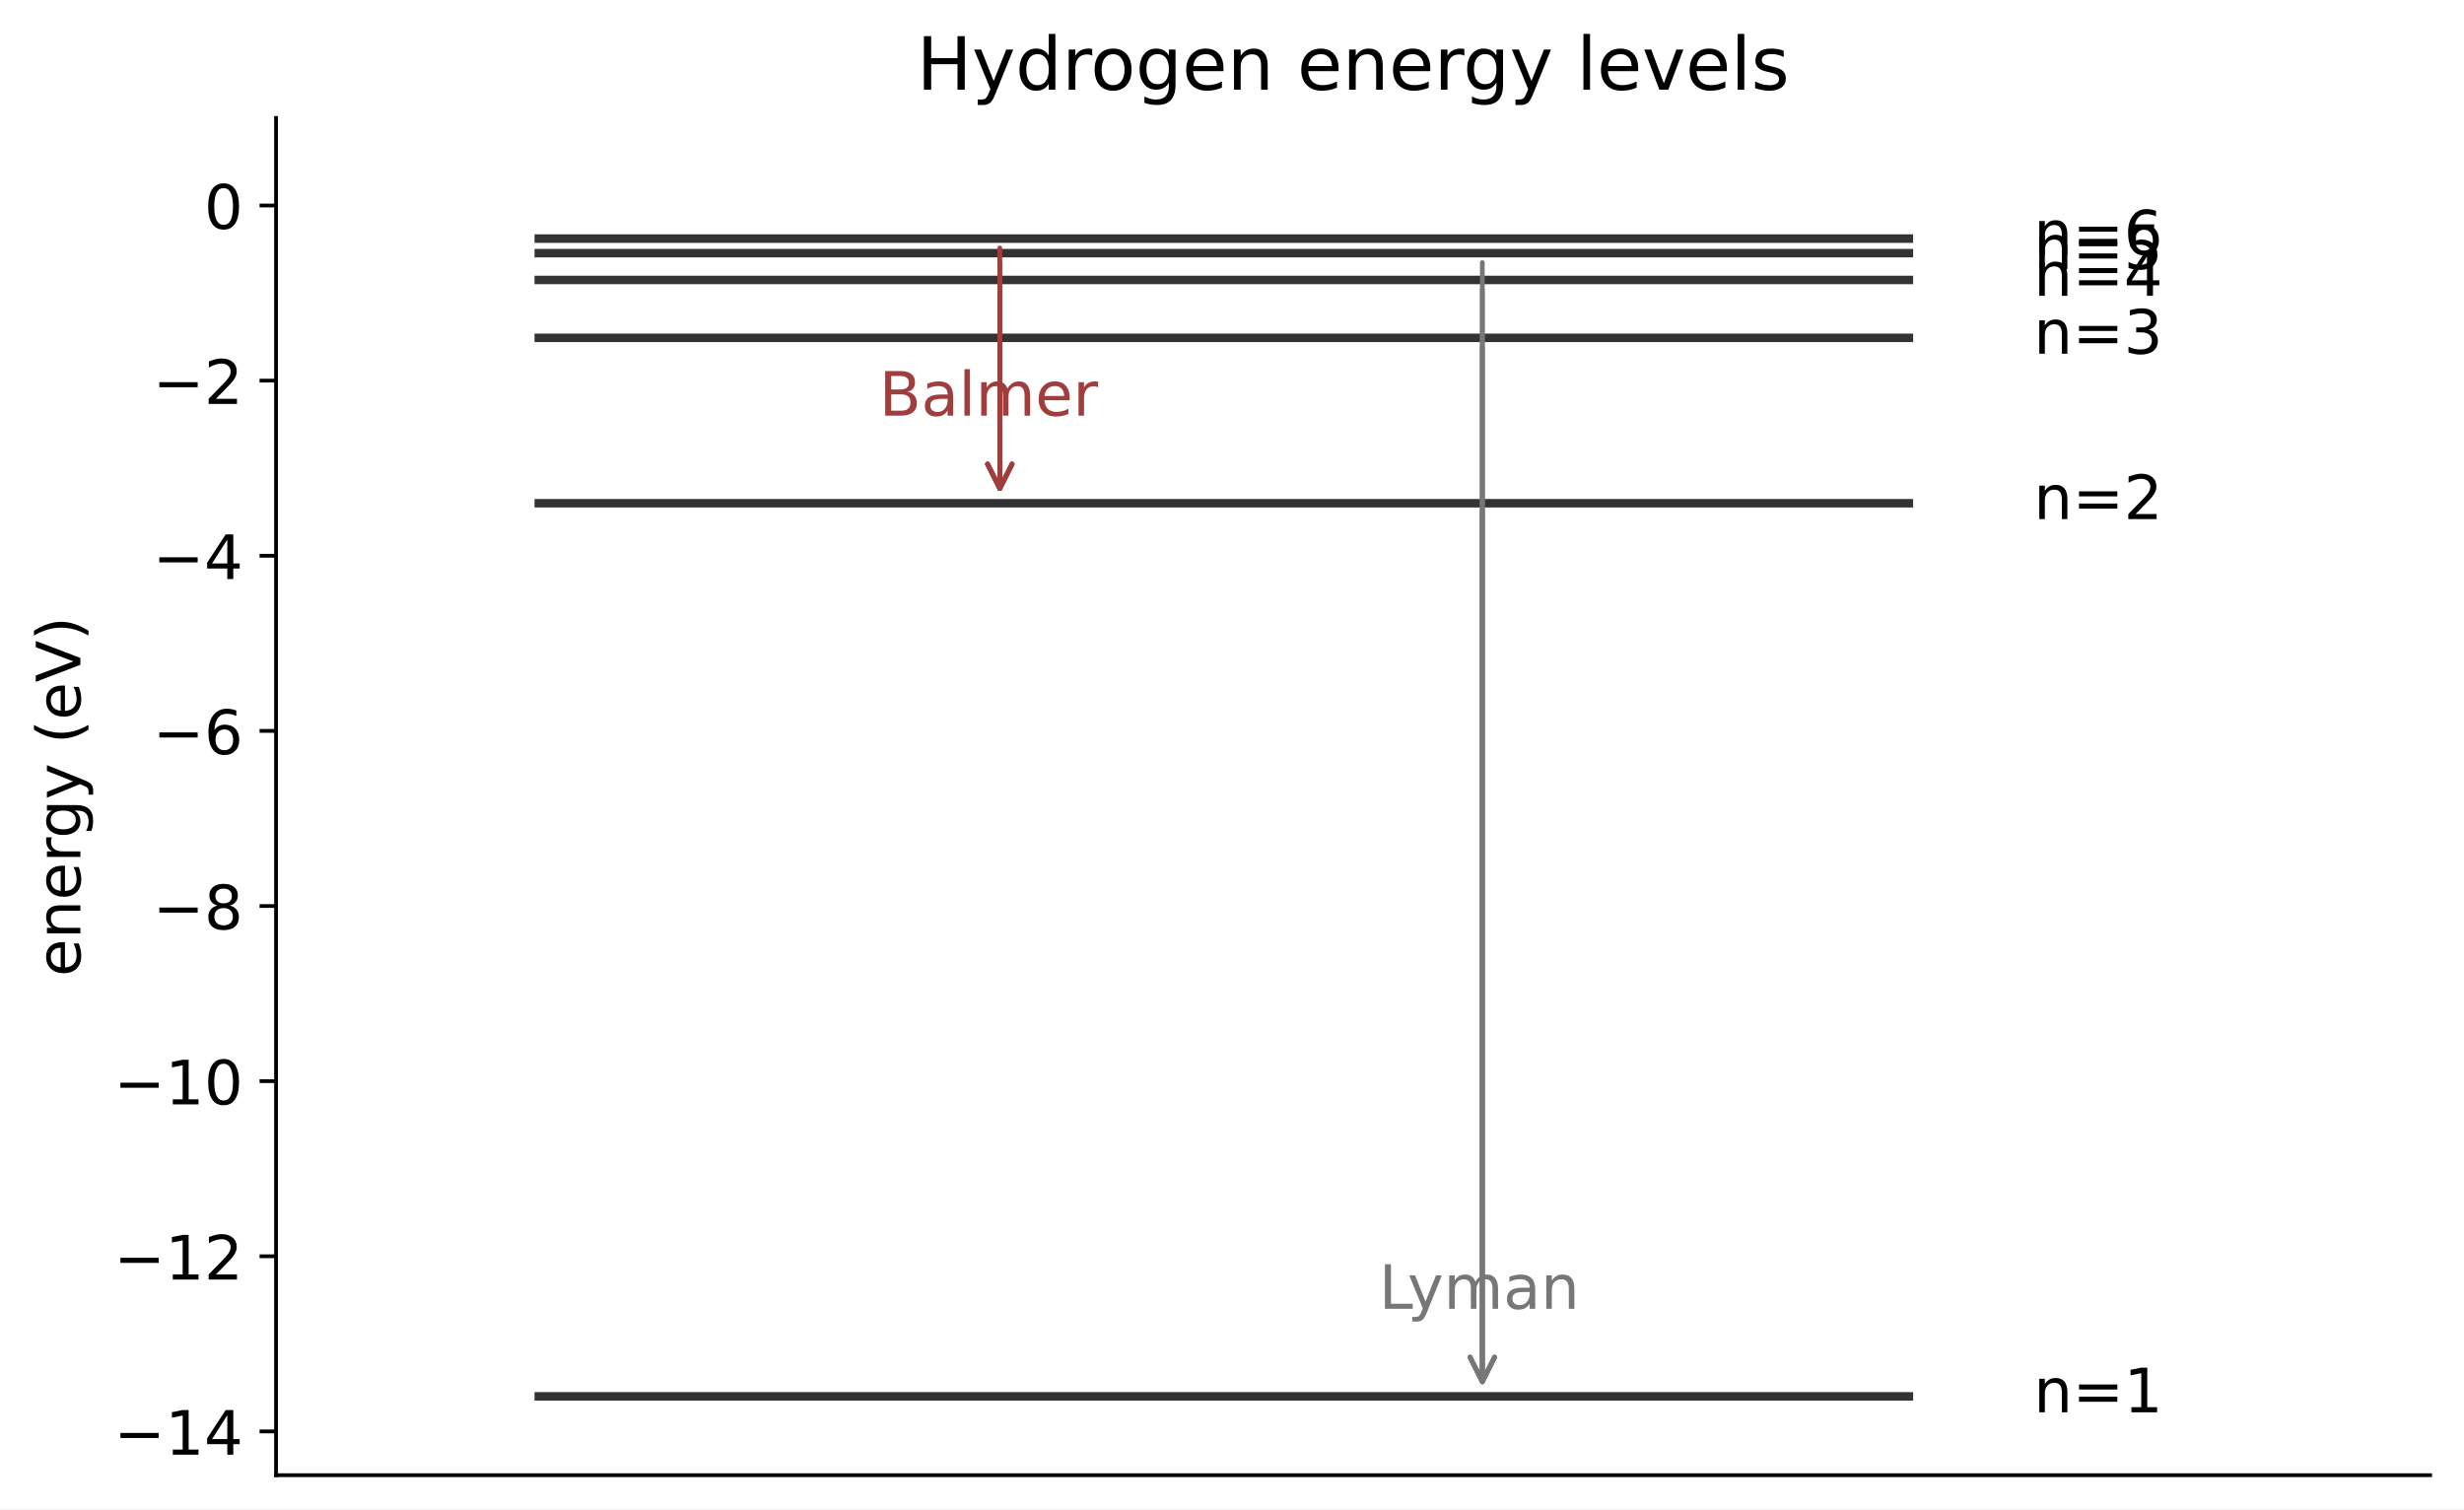
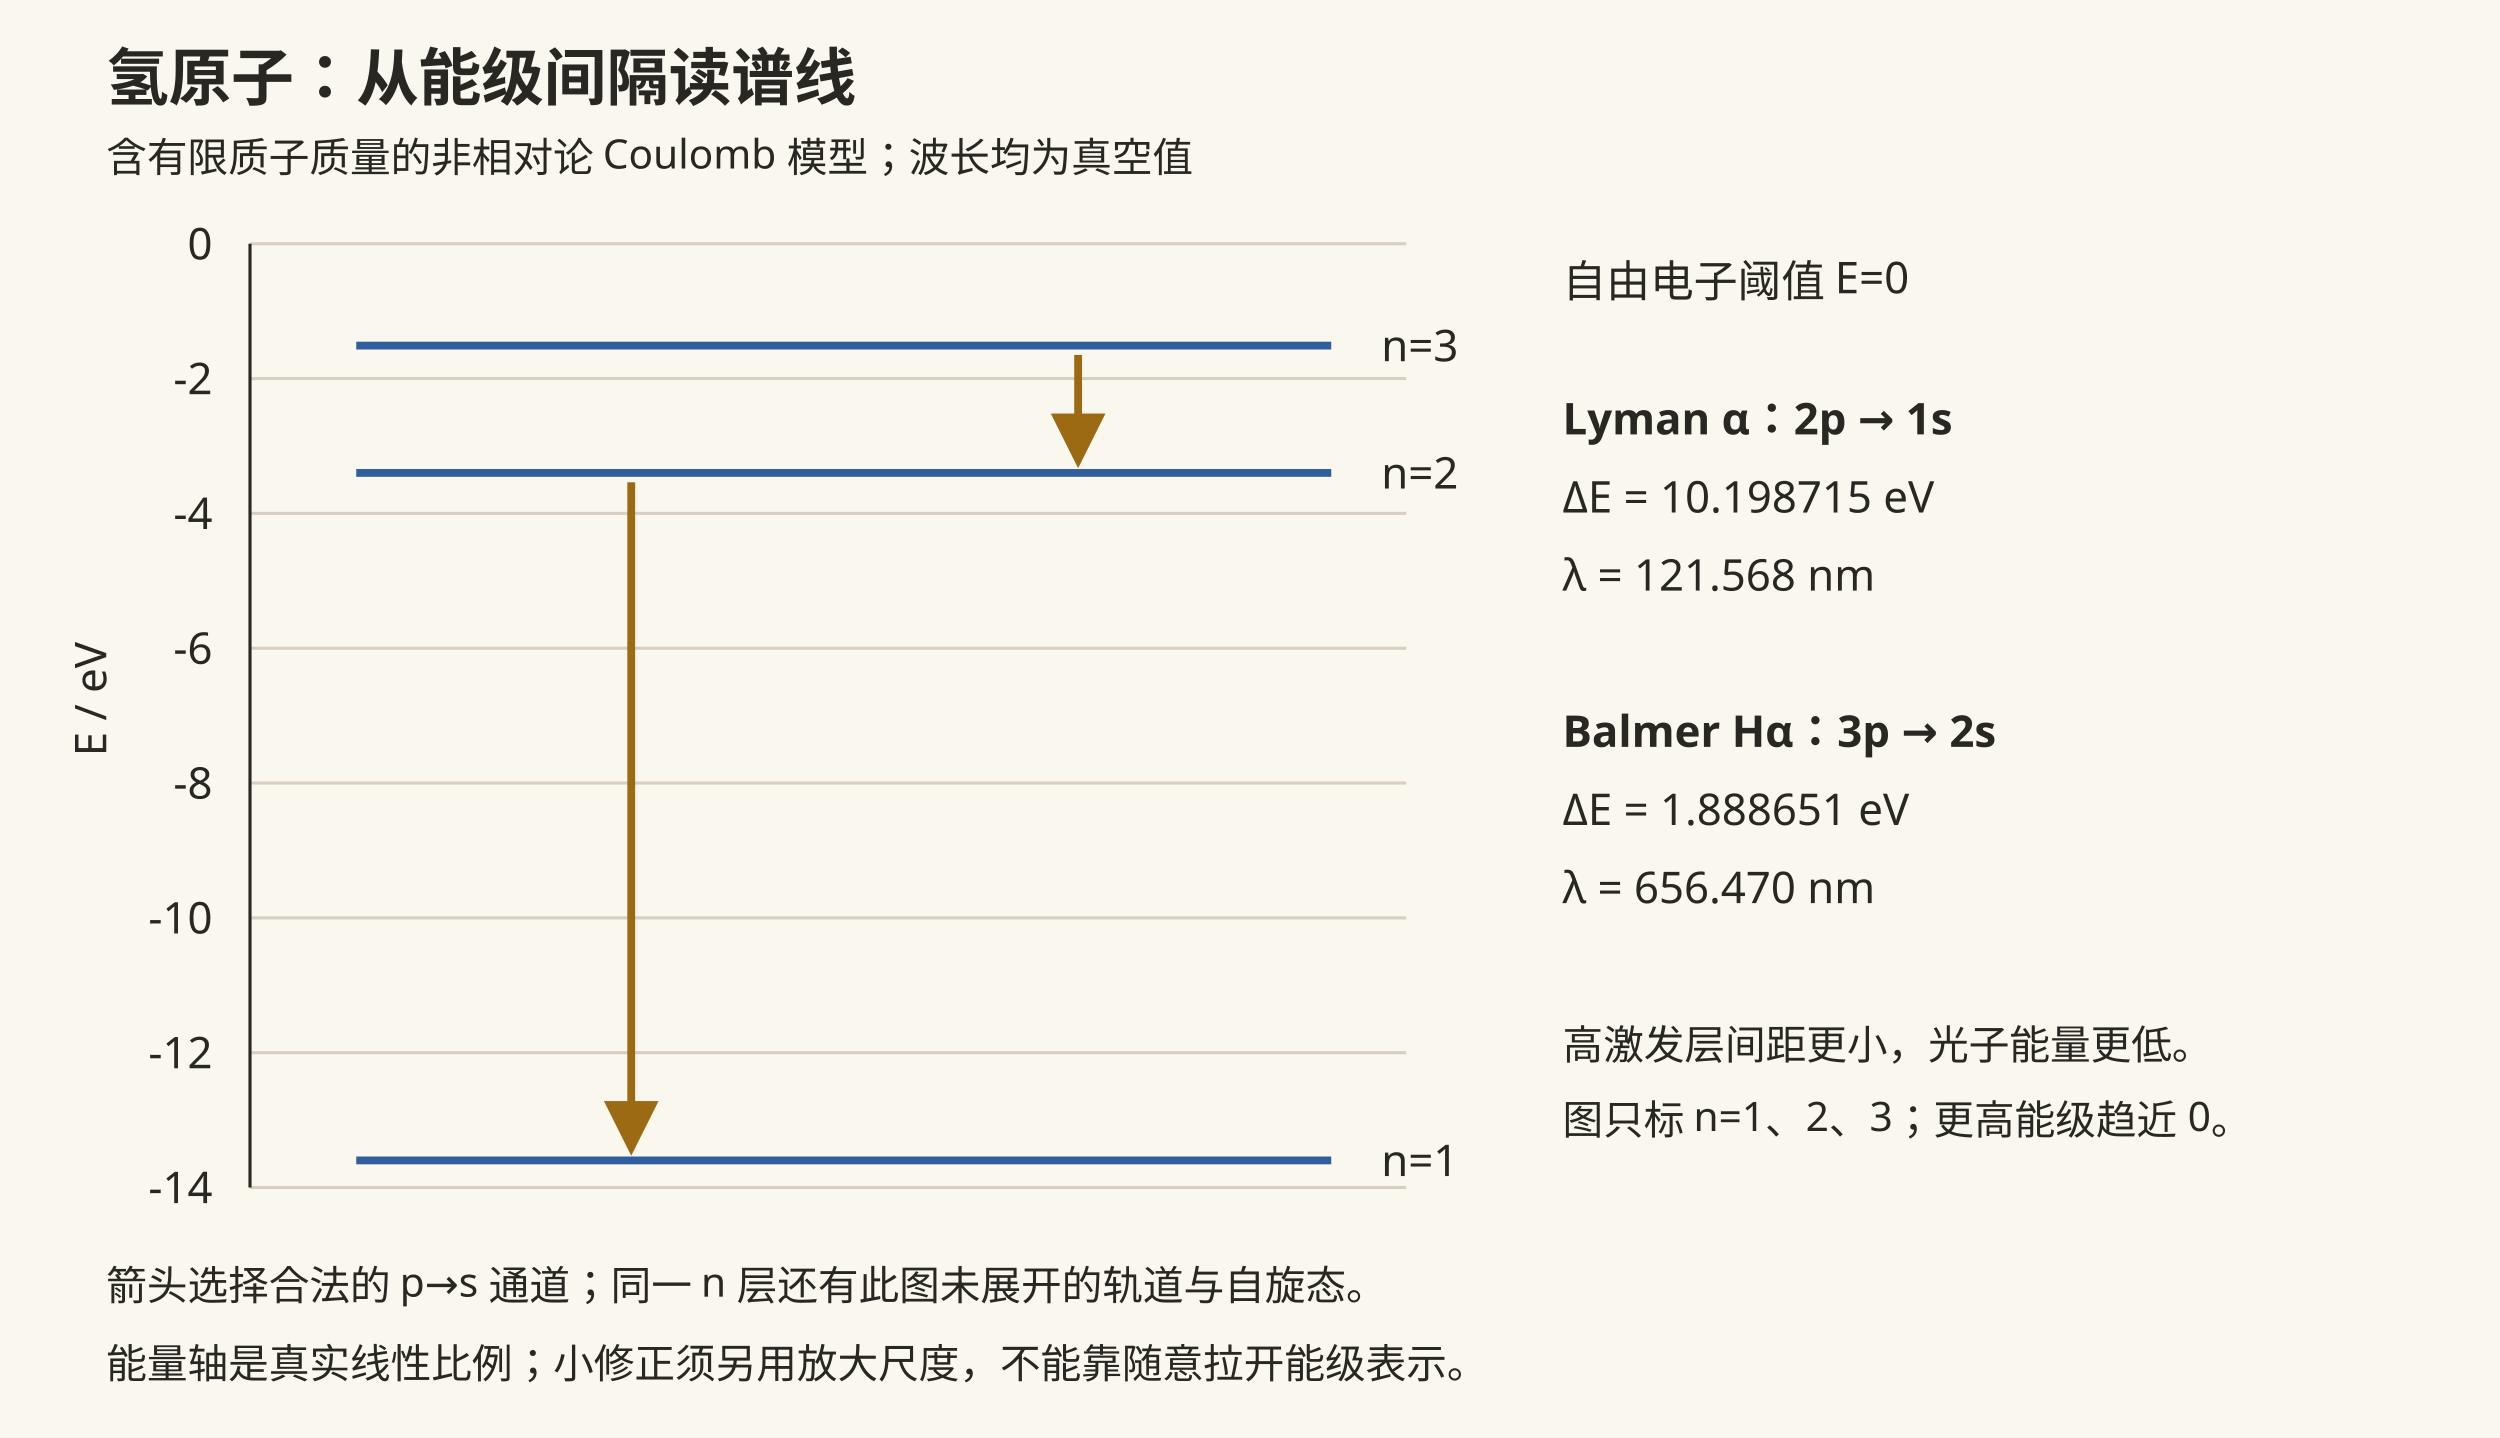
- <svg xmlns="http://www.w3.org/2000/svg" xmlns:xlink="http://www.w3.org/1999/xlink" width="523.396pt" height="320.542pt" viewBox="0 0 523.396 320.542" version="1.1">
+ <svg xmlns="http://www.w3.org/2000/svg" viewBox="0 0 800 460" role="img" aria-labelledby="title desc">
+   <style>text{font-family:system-ui,sans-serif;fill:#292722;font-size:14px} .small{font-size:13px}.level{stroke:#315f9d;stroke-width:2.5}.grid{stroke:#d7d0c2;stroke-width:1}</style>
+   <rect width="800" height="460" fill="#faf7ef" />
  <defs>
-     <style type="text/css">*{stroke-linejoin: round; stroke-linecap: butt}</style>
+     <marker id="arrow" markerWidth="7" markerHeight="7" refX="6" refY="3.5" orient="auto">
+       <path d="M0 0L7 3.5L0 7Z" fill="#9b6a12" />
+     </marker>
  </defs>
-   <g id="figure_1">
-     <g id="patch_1">
-       <path d="M 0 320.542  L 523.396 320.542  L 523.396 0  L 0 0  z " style="fill: #ffffff" />
-     </g>
-     <g id="axes_1">
-       <g id="patch_2">
-         <path d="M 58.636 313.342  L 516.196 313.342  L 516.196 25.054  L 58.636 25.054  z " style="fill: #ffffff" />
-       </g>
-       <g id="matplotlib.axis_1" />
-       <g id="matplotlib.axis_2">
-         <g id="ytick_1">
-           <g id="line2d_1">
-             <defs>
-               <path id="mdab387578e" d="M 0 0  L -3.5 0  " style="stroke: #000000; stroke-width: 0.8" />
-             </defs>
-             <g>
-               <use xlink:href="#mdab387578e" x="58.636" y="304.042" style="stroke: #000000; stroke-width: 0.8" />
-             </g>
-           </g>
-           <g id="text_1">
-             <g transform="translate(24.2 308.9804) scale(0.13 -0.13)">
-               <defs>
-                 <path id="DejaVuSans-c9c" d="M 678 2272  L 4684 2272  L 4684 1741  L 678 1741  L 678 2272  z " transform="scale(0.015625)" />
-                 <path id="DejaVuSans-14" d="M 794 531  L 1825 531  L 1825 4091  L 703 3866  L 703 4441  L 1819 4666  L 2450 4666  L 2450 531  L 3481 531  L 3481 0  L 794 0  L 794 531  z " transform="scale(0.015625)" />
-                 <path id="DejaVuSans-17" d="M 2419 4116  L 825 1625  L 2419 1625  L 2419 4116  z M 2253 4666  L 3047 4666  L 3047 1625  L 3713 1625  L 3713 1100  L 3047 1100  L 3047 0  L 2419 0  L 2419 1100  L 313 1100  L 313 1709  L 2253 4666  z " transform="scale(0.015625)" />
-               </defs>
-               <use xlink:href="#DejaVuSans-c9c" />
-               <use xlink:href="#DejaVuSans-14" transform="translate(83.79688 0)" />
-               <use xlink:href="#DejaVuSans-17" transform="translate(147.4219 0)" />
-             </g>
-           </g>
-         </g>
-         <g id="ytick_2">
-           <g id="line2d_2">
-             <g>
-               <use xlink:href="#mdab387578e" x="58.636" y="266.843" style="stroke: #000000; stroke-width: 0.8" />
-             </g>
-           </g>
-           <g id="text_2">
-             <g transform="translate(24.2 271.782) scale(0.13 -0.13)">
-               <defs>
-                 <path id="DejaVuSans-15" d="M 1228 531  L 3431 531  L 3431 0  L 469 0  L 469 531  Q 828 903 1448 1529  Q 2069 2156 2228 2338  Q 2531 2678 2651 2914  Q 2772 3150 2772 3378  Q 2772 3750 2511 3984  Q 2250 4219 1831 4219  Q 1534 4219 1204 4116  Q 875 4013 500 3803  L 500 4441  Q 881 4594 1212 4672  Q 1544 4750 1819 4750  Q 2544 4750 2975 4387  Q 3406 4025 3406 3419  Q 3406 3131 3298 2873  Q 3191 2616 2906 2266  Q 2828 2175 2409 1742  Q 1991 1309 1228 531  z " transform="scale(0.015625)" />
-               </defs>
-               <use xlink:href="#DejaVuSans-c9c" />
-               <use xlink:href="#DejaVuSans-14" transform="translate(83.79688 0)" />
-               <use xlink:href="#DejaVuSans-15" transform="translate(147.4219 0)" />
-             </g>
-           </g>
-         </g>
-         <g id="ytick_3">
-           <g id="line2d_3">
-             <g>
-               <use xlink:href="#mdab387578e" x="58.636" y="229.645" style="stroke: #000000; stroke-width: 0.8" />
-             </g>
-           </g>
-           <g id="text_3">
-             <g transform="translate(24.2 234.5835) scale(0.13 -0.13)">
-               <defs>
-                 <path id="DejaVuSans-13" d="M 2034 4250  Q 1547 4250 1301 3770  Q 1056 3291 1056 2328  Q 1056 1369 1301 889  Q 1547 409 2034 409  Q 2525 409 2770 889  Q 3016 1369 3016 2328  Q 3016 3291 2770 3770  Q 2525 4250 2034 4250  z M 2034 4750  Q 2819 4750 3233 4129  Q 3647 3509 3647 2328  Q 3647 1150 3233 529  Q 2819 -91 2034 -91  Q 1250 -91 836 529  Q 422 1150 422 2328  Q 422 3509 836 4129  Q 1250 4750 2034 4750  z " transform="scale(0.015625)" />
-               </defs>
-               <use xlink:href="#DejaVuSans-c9c" />
-               <use xlink:href="#DejaVuSans-14" transform="translate(83.79688 0)" />
-               <use xlink:href="#DejaVuSans-13" transform="translate(147.4219 0)" />
-             </g>
-           </g>
-         </g>
-         <g id="ytick_4">
-           <g id="line2d_4">
-             <g>
-               <use xlink:href="#mdab387578e" x="58.636" y="192.447" style="stroke: #000000; stroke-width: 0.8" />
-             </g>
-           </g>
-           <g id="text_4">
-             <g transform="translate(32.47125 197.3851) scale(0.13 -0.13)">
-               <defs>
-                 <path id="DejaVuSans-1b" d="M 2034 2216  Q 1584 2216 1326 1975  Q 1069 1734 1069 1313  Q 1069 891 1326 650  Q 1584 409 2034 409  Q 2484 409 2743 651  Q 3003 894 3003 1313  Q 3003 1734 2745 1975  Q 2488 2216 2034 2216  z M 1403 2484  Q 997 2584 770 2862  Q 544 3141 544 3541  Q 544 4100 942 4425  Q 1341 4750 2034 4750  Q 2731 4750 3128 4425  Q 3525 4100 3525 3541  Q 3525 3141 3298 2862  Q 3072 2584 2669 2484  Q 3125 2378 3379 2068  Q 3634 1759 3634 1313  Q 3634 634 3220 271  Q 2806 -91 2034 -91  Q 1263 -91 848 271  Q 434 634 434 1313  Q 434 1759 690 2068  Q 947 2378 1403 2484  z M 1172 3481  Q 1172 3119 1398 2916  Q 1625 2713 2034 2713  Q 2441 2713 2670 2916  Q 2900 3119 2900 3481  Q 2900 3844 2670 4047  Q 2441 4250 2034 4250  Q 1625 4250 1398 4047  Q 1172 3844 1172 3481  z " transform="scale(0.015625)" />
-               </defs>
-               <use xlink:href="#DejaVuSans-c9c" />
-               <use xlink:href="#DejaVuSans-1b" transform="translate(83.79688 0)" />
-             </g>
-           </g>
-         </g>
-         <g id="ytick_5">
-           <g id="line2d_5">
-             <g>
-               <use xlink:href="#mdab387578e" x="58.636" y="155.248" style="stroke: #000000; stroke-width: 0.8" />
-             </g>
-           </g>
-           <g id="text_5">
-             <g transform="translate(32.47125 160.1866) scale(0.13 -0.13)">
-               <defs>
-                 <path id="DejaVuSans-19" d="M 2113 2584  Q 1688 2584 1439 2293  Q 1191 2003 1191 1497  Q 1191 994 1439 701  Q 1688 409 2113 409  Q 2538 409 2786 701  Q 3034 994 3034 1497  Q 3034 2003 2786 2293  Q 2538 2584 2113 2584  z M 3366 4563  L 3366 3988  Q 3128 4100 2886 4159  Q 2644 4219 2406 4219  Q 1781 4219 1451 3797  Q 1122 3375 1075 2522  Q 1259 2794 1537 2939  Q 1816 3084 2150 3084  Q 2853 3084 3261 2657  Q 3669 2231 3669 1497  Q 3669 778 3244 343  Q 2819 -91 2113 -91  Q 1303 -91 875 529  Q 447 1150 447 2328  Q 447 3434 972 4092  Q 1497 4750 2381 4750  Q 2619 4750 2861 4703  Q 3103 4656 3366 4563  z " transform="scale(0.015625)" />
-               </defs>
-               <use xlink:href="#DejaVuSans-c9c" />
-               <use xlink:href="#DejaVuSans-19" transform="translate(83.79688 0)" />
-             </g>
-           </g>
-         </g>
-         <g id="ytick_6">
-           <g id="line2d_6">
-             <g>
-               <use xlink:href="#mdab387578e" x="58.636" y="118.05" style="stroke: #000000; stroke-width: 0.8" />
-             </g>
-           </g>
-           <g id="text_6">
-             <g transform="translate(32.47125 122.9882) scale(0.13 -0.13)">
-               <use xlink:href="#DejaVuSans-c9c" />
-               <use xlink:href="#DejaVuSans-17" transform="translate(83.79688 0)" />
-             </g>
-           </g>
-         </g>
-         <g id="ytick_7">
-           <g id="line2d_7">
-             <g>
-               <use xlink:href="#mdab387578e" x="58.636" y="80.851" style="stroke: #000000; stroke-width: 0.8" />
-             </g>
-           </g>
-           <g id="text_7">
-             <g transform="translate(32.47125 85.78972) scale(0.13 -0.13)">
-               <use xlink:href="#DejaVuSans-c9c" />
-               <use xlink:href="#DejaVuSans-15" transform="translate(83.79688 0)" />
-             </g>
-           </g>
-         </g>
-         <g id="ytick_8">
-           <g id="line2d_8">
-             <g>
-               <use xlink:href="#mdab387578e" x="58.636" y="43.653" style="stroke: #000000; stroke-width: 0.8" />
-             </g>
-           </g>
-           <g id="text_8">
-             <g transform="translate(43.36484 48.59126) scale(0.13 -0.13)">
-               <use xlink:href="#DejaVuSans-13" />
-             </g>
-           </g>
-         </g>
-         <g id="text_9">
-           <g transform="translate(17.07695 207.4318) rotate(-90) scale(0.13 -0.13)">
-             <defs>
-               <path id="DejaVuSans-48" d="M 3597 1894  L 3597 1613  L 953 1613  Q 991 1019 1311 708  Q 1631 397 2203 397  Q 2534 397 2845 478  Q 3156 559 3463 722  L 3463 178  Q 3153 47 2828 -22  Q 2503 -91 2169 -91  Q 1331 -91 842 396  Q 353 884 353 1716  Q 353 2575 817 3079  Q 1281 3584 2069 3584  Q 2775 3584 3186 3129  Q 3597 2675 3597 1894  z M 3022 2063  Q 3016 2534 2758 2815  Q 2500 3097 2075 3097  Q 1594 3097 1305 2825  Q 1016 2553 972 2059  L 3022 2063  z " transform="scale(0.015625)" />
-               <path id="DejaVuSans-51" d="M 3513 2113  L 3513 0  L 2938 0  L 2938 2094  Q 2938 2591 2744 2837  Q 2550 3084 2163 3084  Q 1697 3084 1428 2787  Q 1159 2491 1159 1978  L 1159 0  L 581 0  L 581 3500  L 1159 3500  L 1159 2956  Q 1366 3272 1645 3428  Q 1925 3584 2291 3584  Q 2894 3584 3203 3211  Q 3513 2838 3513 2113  z " transform="scale(0.015625)" />
-               <path id="DejaVuSans-55" d="M 2631 2963  Q 2534 3019 2420 3045  Q 2306 3072 2169 3072  Q 1681 3072 1420 2755  Q 1159 2438 1159 1844  L 1159 0  L 581 0  L 581 3500  L 1159 3500  L 1159 2956  Q 1341 3275 1631 3429  Q 1922 3584 2338 3584  Q 2397 3584 2469 3576  Q 2541 3569 2628 3553  L 2631 2963  z " transform="scale(0.015625)" />
-               <path id="DejaVuSans-4a" d="M 2906 1791  Q 2906 2416 2648 2759  Q 2391 3103 1925 3103  Q 1463 3103 1205 2759  Q 947 2416 947 1791  Q 947 1169 1205 825  Q 1463 481 1925 481  Q 2391 481 2648 825  Q 2906 1169 2906 1791  z M 3481 434  Q 3481 -459 3084 -895  Q 2688 -1331 1869 -1331  Q 1566 -1331 1297 -1286  Q 1028 -1241 775 -1147  L 775 -588  Q 1028 -725 1275 -790  Q 1522 -856 1778 -856  Q 2344 -856 2625 -561  Q 2906 -266 2906 331  L 2906 616  Q 2728 306 2450 153  Q 2172 0 1784 0  Q 1141 0 747 490  Q 353 981 353 1791  Q 353 2603 747 3093  Q 1141 3584 1784 3584  Q 2172 3584 2450 3431  Q 2728 3278 2906 2969  L 2906 3500  L 3481 3500  L 3481 434  z " transform="scale(0.015625)" />
-               <path id="DejaVuSans-5c" d="M 2059 -325  Q 1816 -950 1584 -1140  Q 1353 -1331 966 -1331  L 506 -1331  L 506 -850  L 844 -850  Q 1081 -850 1212 -737  Q 1344 -625 1503 -206  L 1606 56  L 191 3500  L 800 3500  L 1894 763  L 2988 3500  L 3597 3500  L 2059 -325  z " transform="scale(0.015625)" />
-               <path id="DejaVuSans-3" transform="scale(0.015625)" />
-               <path id="DejaVuSans-b" d="M 1984 4856  Q 1566 4138 1362 3434  Q 1159 2731 1159 2009  Q 1159 1288 1364 580  Q 1569 -128 1984 -844  L 1484 -844  Q 1016 -109 783 600  Q 550 1309 550 2009  Q 550 2706 781 3412  Q 1013 4119 1484 4856  L 1984 4856  z " transform="scale(0.015625)" />
-               <path id="DejaVuSans-39" d="M 1831 0  L 50 4666  L 709 4666  L 2188 738  L 3669 4666  L 4325 4666  L 2547 0  L 1831 0  z " transform="scale(0.015625)" />
-               <path id="DejaVuSans-c" d="M 513 4856  L 1013 4856  Q 1481 4119 1714 3412  Q 1947 2706 1947 2009  Q 1947 1309 1714 600  Q 1481 -109 1013 -844  L 513 -844  Q 928 -128 1133 580  Q 1338 1288 1338 2009  Q 1338 2731 1133 3434  Q 928 4138 513 4856  z " transform="scale(0.015625)" />
-             </defs>
-             <use xlink:href="#DejaVuSans-48" />
-             <use xlink:href="#DejaVuSans-51" transform="translate(61.53125 0)" />
-             <use xlink:href="#DejaVuSans-48" transform="translate(124.9062 0)" />
-             <use xlink:href="#DejaVuSans-55" transform="translate(186.4375 0)" />
-             <use xlink:href="#DejaVuSans-4a" transform="translate(225.7969 0)" />
-             <use xlink:href="#DejaVuSans-5c" transform="translate(289.2812 0)" />
-             <use xlink:href="#DejaVuSans-3" transform="translate(348.4688 0)" />
-             <use xlink:href="#DejaVuSans-b" transform="translate(380.25 0)" />
-             <use xlink:href="#DejaVuSans-48" transform="translate(419.2656 0)" />
-             <use xlink:href="#DejaVuSans-39" transform="translate(480.7969 0)" />
-             <use xlink:href="#DejaVuSans-c" transform="translate(549.2031 0)" />
-           </g>
-         </g>
-       </g>
-       <g id="LineCollection_1">
-         <path d="M 113.543 296.602  L 406.382 296.602  " clip-path="url(#p71e3e46033)" style="fill: none; stroke: #333333; stroke-width: 1.8" />
-       </g>
-       <g id="LineCollection_2">
-         <path d="M 113.543 106.89  L 406.382 106.89  " clip-path="url(#p71e3e46033)" style="fill: none; stroke: #333333; stroke-width: 1.8" />
-       </g>
-       <g id="LineCollection_3">
-         <path d="M 113.543 71.758  L 406.382 71.758  " clip-path="url(#p71e3e46033)" style="fill: none; stroke: #333333; stroke-width: 1.8" />
-       </g>
-       <g id="LineCollection_4">
-         <path d="M 113.543 59.462  L 406.382 59.462  " clip-path="url(#p71e3e46033)" style="fill: none; stroke: #333333; stroke-width: 1.8" />
-       </g>
-       <g id="LineCollection_5">
-         <path d="M 113.543 53.771  L 406.382 53.771  " clip-path="url(#p71e3e46033)" style="fill: none; stroke: #333333; stroke-width: 1.8" />
-       </g>
-       <g id="LineCollection_6">
-         <path d="M 113.543 50.679  L 406.382 50.679  " clip-path="url(#p71e3e46033)" style="fill: none; stroke: #333333; stroke-width: 1.8" />
-       </g>
-       <g id="patch_3">
-         <path d="M 58.636 313.342  L 58.636 25.054  " style="fill: none; stroke: #000000; stroke-width: 0.8; stroke-linejoin: miter; stroke-linecap: square" />
-       </g>
-       <g id="patch_4">
-         <path d="M 58.636 313.342  L 516.196 313.342  " style="fill: none; stroke: #000000; stroke-width: 0.8; stroke-linejoin: miter; stroke-linecap: square" />
-       </g>
-       <g id="text_10">
-         <g transform="translate(432.0051 299.9792) scale(0.13 -0.13)">
-           <defs>
-             <path id="DejaVuSans-20" d="M 678 2906  L 4684 2906  L 4684 2381  L 678 2381  L 678 2906  z M 678 1631  L 4684 1631  L 4684 1100  L 678 1100  L 678 1631  z " transform="scale(0.015625)" />
-           </defs>
-           <use xlink:href="#DejaVuSans-51" />
-           <use xlink:href="#DejaVuSans-20" transform="translate(63.375 0)" />
-           <use xlink:href="#DejaVuSans-14" transform="translate(147.1719 0)" />
-         </g>
-       </g>
-       <g id="text_11">
-         <g transform="translate(432.0051 110.2671) scale(0.13 -0.13)">
-           <use xlink:href="#DejaVuSans-51" />
-           <use xlink:href="#DejaVuSans-20" transform="translate(63.375 0)" />
-           <use xlink:href="#DejaVuSans-15" transform="translate(147.1719 0)" />
-         </g>
-       </g>
-       <g id="text_12">
-         <g transform="translate(432.0051 75.13524) scale(0.13 -0.13)">
-           <defs>
-             <path id="DejaVuSans-16" d="M 2597 2516  Q 3050 2419 3304 2112  Q 3559 1806 3559 1356  Q 3559 666 3084 287  Q 2609 -91 1734 -91  Q 1441 -91 1130 -33  Q 819 25 488 141  L 488 750  Q 750 597 1062 519  Q 1375 441 1716 441  Q 2309 441 2620 675  Q 2931 909 2931 1356  Q 2931 1769 2642 2001  Q 2353 2234 1838 2234  L 1294 2234  L 1294 2753  L 1863 2753  Q 2328 2753 2575 2939  Q 2822 3125 2822 3475  Q 2822 3834 2567 4026  Q 2313 4219 1838 4219  Q 1578 4219 1281 4162  Q 984 4106 628 3988  L 628 4550  Q 988 4650 1302 4700  Q 1616 4750 1894 4750  Q 2613 4750 3031 4423  Q 3450 4097 3450 3541  Q 3450 3153 3228 2886  Q 3006 2619 2597 2516  z " transform="scale(0.015625)" />
-           </defs>
-           <use xlink:href="#DejaVuSans-51" />
-           <use xlink:href="#DejaVuSans-20" transform="translate(63.375 0)" />
-           <use xlink:href="#DejaVuSans-16" transform="translate(147.1719 0)" />
-         </g>
-       </g>
-       <g id="text_13">
-         <g transform="translate(432.0051 62.83908) scale(0.13 -0.13)">
-           <use xlink:href="#DejaVuSans-51" />
-           <use xlink:href="#DejaVuSans-20" transform="translate(63.375 0)" />
-           <use xlink:href="#DejaVuSans-17" transform="translate(147.1719 0)" />
-         </g>
-       </g>
-       <g id="text_14">
-         <g transform="translate(432.0051 57.14772) scale(0.13 -0.13)">
-           <defs>
-             <path id="DejaVuSans-18" d="M 691 4666  L 3169 4666  L 3169 4134  L 1269 4134  L 1269 2991  Q 1406 3038 1543 3061  Q 1681 3084 1819 3084  Q 2600 3084 3056 2656  Q 3513 2228 3513 1497  Q 3513 744 3044 326  Q 2575 -91 1722 -91  Q 1428 -91 1123 -41  Q 819 9 494 109  L 494 744  Q 775 591 1075 516  Q 1375 441 1709 441  Q 2250 441 2565 725  Q 2881 1009 2881 1497  Q 2881 1984 2565 2268  Q 2250 2553 1709 2553  Q 1456 2553 1204 2497  Q 953 2441 691 2322  L 691 4666  z " transform="scale(0.015625)" />
-           </defs>
-           <use xlink:href="#DejaVuSans-51" />
-           <use xlink:href="#DejaVuSans-20" transform="translate(63.375 0)" />
-           <use xlink:href="#DejaVuSans-18" transform="translate(147.1719 0)" />
-         </g>
-       </g>
-       <g id="text_15">
-         <g transform="translate(432.0051 54.05612) scale(0.13 -0.13)">
-           <use xlink:href="#DejaVuSans-51" />
-           <use xlink:href="#DejaVuSans-20" transform="translate(63.375 0)" />
-           <use xlink:href="#DejaVuSans-19" transform="translate(147.1719 0)" />
-         </g>
-       </g>
-       <g id="patch_5">
-         <path d="M 212.376 73.761  Q 212.376 89.325 212.376 103.77  " style="fill: none; stroke: #a03d3d; stroke-linecap: round" />
-         <path d="M 214.976 98.57  L 212.376 103.77  L 209.776 98.57  " style="fill: none; stroke: #a03d3d; stroke-linecap: round" />
-       </g>
-       <g id="patch_6">
-         <path d="M 212.376 61.462  Q 212.376 83.177 212.376 103.773  " style="fill: none; stroke: #a03d3d; stroke-linecap: round" />
-         <path d="M 214.976 98.573  L 212.376 103.773  L 209.776 98.573  " style="fill: none; stroke: #a03d3d; stroke-linecap: round" />
-       </g>
-       <g id="patch_7">
-         <path d="M 212.376 55.771  Q 212.376 80.331 212.376 103.772  " style="fill: none; stroke: #a03d3d; stroke-linecap: round" />
-         <path d="M 214.976 98.572  L 212.376 103.772  L 209.776 98.572  " style="fill: none; stroke: #a03d3d; stroke-linecap: round" />
-       </g>
-       <g id="patch_8">
-         <path d="M 212.376 52.679  Q 212.376 78.784 212.376 103.77  " style="fill: none; stroke: #a03d3d; stroke-linecap: round" />
-         <path d="M 214.976 98.57  L 212.376 103.77  L 209.776 98.57  " style="fill: none; stroke: #a03d3d; stroke-linecap: round" />
-       </g>
-       <g id="patch_9">
-         <path d="M 314.87 108.89  Q 314.87 201.745 314.87 293.482  " style="fill: none; stroke: #777777; stroke-linecap: round" />
-         <path d="M 317.47 288.282  L 314.87 293.482  L 312.27 288.282  " style="fill: none; stroke: #777777; stroke-linecap: round" />
-       </g>
-       <g id="patch_10">
-         <path d="M 314.87 73.758  Q 314.87 184.179 314.87 293.481  " style="fill: none; stroke: #777777; stroke-linecap: round" />
-         <path d="M 317.47 288.281  L 314.87 293.481  L 312.27 288.281  " style="fill: none; stroke: #777777; stroke-linecap: round" />
-       </g>
-       <g id="patch_11">
-         <path d="M 314.87 61.463  Q 314.87 178.033 314.87 293.486  " style="fill: none; stroke: #777777; stroke-linecap: round" />
-         <path d="M 317.47 288.286  L 314.87 293.486  L 312.27 288.286  " style="fill: none; stroke: #777777; stroke-linecap: round" />
-       </g>
-       <g id="patch_12">
-         <path d="M 314.87 55.768  Q 314.87 175.184 314.87 293.481  " style="fill: none; stroke: #777777; stroke-linecap: round" />
-         <path d="M 317.47 288.281  L 314.87 293.481  L 312.27 288.281  " style="fill: none; stroke: #777777; stroke-linecap: round" />
-       </g>
-       <g id="text_16">
-         <g style="fill: #a03d3d" transform="translate(186.7529 88.29093) scale(0.13 -0.13)">
-           <defs>
-             <path id="DejaVuSans-25" d="M 1259 2228  L 1259 519  L 2272 519  Q 2781 519 3026 730  Q 3272 941 3272 1375  Q 3272 1813 3026 2020  Q 2781 2228 2272 2228  L 1259 2228  z M 1259 4147  L 1259 2741  L 2194 2741  Q 2656 2741 2882 2914  Q 3109 3088 3109 3444  Q 3109 3797 2882 3972  Q 2656 4147 2194 4147  L 1259 4147  z M 628 4666  L 2241 4666  Q 2963 4666 3353 4366  Q 3744 4066 3744 3513  Q 3744 3084 3544 2831  Q 3344 2578 2956 2516  Q 3422 2416 3680 2098  Q 3938 1781 3938 1306  Q 3938 681 3513 340  Q 3088 0 2303 0  L 628 0  L 628 4666  z " transform="scale(0.015625)" />
-             <path id="DejaVuSans-44" d="M 2194 1759  Q 1497 1759 1228 1600  Q 959 1441 959 1056  Q 959 750 1161 570  Q 1363 391 1709 391  Q 2188 391 2477 730  Q 2766 1069 2766 1631  L 2766 1759  L 2194 1759  z M 3341 1997  L 3341 0  L 2766 0  L 2766 531  Q 2569 213 2275 61  Q 1981 -91 1556 -91  Q 1019 -91 701 211  Q 384 513 384 1019  Q 384 1609 779 1909  Q 1175 2209 1959 2209  L 2766 2209  L 2766 2266  Q 2766 2663 2505 2880  Q 2244 3097 1772 3097  Q 1472 3097 1187 3025  Q 903 2953 641 2809  L 641 3341  Q 956 3463 1253 3523  Q 1550 3584 1831 3584  Q 2591 3584 2966 3190  Q 3341 2797 3341 1997  z " transform="scale(0.015625)" />
-             <path id="DejaVuSans-4f" d="M 603 4863  L 1178 4863  L 1178 0  L 603 0  L 603 4863  z " transform="scale(0.015625)" />
-             <path id="DejaVuSans-50" d="M 3328 2828  Q 3544 3216 3844 3400  Q 4144 3584 4550 3584  Q 5097 3584 5394 3201  Q 5691 2819 5691 2113  L 5691 0  L 5113 0  L 5113 2094  Q 5113 2597 4934 2840  Q 4756 3084 4391 3084  Q 3944 3084 3684 2787  Q 3425 2491 3425 1978  L 3425 0  L 2847 0  L 2847 2094  Q 2847 2600 2669 2842  Q 2491 3084 2119 3084  Q 1678 3084 1418 2786  Q 1159 2488 1159 1978  L 1159 0  L 581 0  L 581 3500  L 1159 3500  L 1159 2956  Q 1356 3278 1631 3431  Q 1906 3584 2284 3584  Q 2666 3584 2933 3390  Q 3200 3197 3328 2828  z " transform="scale(0.015625)" />
-           </defs>
-           <use xlink:href="#DejaVuSans-25" />
-           <use xlink:href="#DejaVuSans-44" transform="translate(68.60938 0)" />
-           <use xlink:href="#DejaVuSans-4f" transform="translate(129.8906 0)" />
-           <use xlink:href="#DejaVuSans-50" transform="translate(157.6719 0)" />
-           <use xlink:href="#DejaVuSans-48" transform="translate(255.0781 0)" />
-           <use xlink:href="#DejaVuSans-55" transform="translate(316.6094 0)" />
-         </g>
-       </g>
-       <g id="text_17">
-         <g style="fill: #777777" transform="translate(292.9068 278.003) scale(0.13 -0.13)">
-           <defs>
-             <path id="DejaVuSans-2f" d="M 628 4666  L 1259 4666  L 1259 531  L 3531 531  L 3531 0  L 628 0  L 628 4666  z " transform="scale(0.015625)" />
-           </defs>
-           <use xlink:href="#DejaVuSans-2f" />
-           <use xlink:href="#DejaVuSans-5c" transform="translate(46.54688 0)" />
-           <use xlink:href="#DejaVuSans-50" transform="translate(105.7344 0)" />
-           <use xlink:href="#DejaVuSans-44" transform="translate(203.1406 0)" />
-           <use xlink:href="#DejaVuSans-51" transform="translate(264.4219 0)" />
-         </g>
-       </g>
-       <g id="text_18">
-         <g transform="translate(194.7289 19.05356) scale(0.156 -0.156)">
-           <defs>
-             <path id="DejaVuSans-2b" d="M 628 4666  L 1259 4666  L 1259 2753  L 3553 2753  L 3553 4666  L 4184 4666  L 4184 0  L 3553 0  L 3553 2222  L 1259 2222  L 1259 0  L 628 0  L 628 4666  z " transform="scale(0.015625)" />
-             <path id="DejaVuSans-47" d="M 2906 2969  L 2906 4863  L 3481 4863  L 3481 0  L 2906 0  L 2906 525  Q 2725 213 2448 61  Q 2172 -91 1784 -91  Q 1150 -91 751 415  Q 353 922 353 1747  Q 353 2572 751 3078  Q 1150 3584 1784 3584  Q 2172 3584 2448 3432  Q 2725 3281 2906 2969  z M 947 1747  Q 947 1113 1208 752  Q 1469 391 1925 391  Q 2381 391 2643 752  Q 2906 1113 2906 1747  Q 2906 2381 2643 2742  Q 2381 3103 1925 3103  Q 1469 3103 1208 2742  Q 947 2381 947 1747  z " transform="scale(0.015625)" />
-             <path id="DejaVuSans-52" d="M 1959 3097  Q 1497 3097 1228 2736  Q 959 2375 959 1747  Q 959 1119 1226 758  Q 1494 397 1959 397  Q 2419 397 2687 759  Q 2956 1122 2956 1747  Q 2956 2369 2687 2733  Q 2419 3097 1959 3097  z M 1959 3584  Q 2709 3584 3137 3096  Q 3566 2609 3566 1747  Q 3566 888 3137 398  Q 2709 -91 1959 -91  Q 1206 -91 779 398  Q 353 888 353 1747  Q 353 2609 779 3096  Q 1206 3584 1959 3584  z " transform="scale(0.015625)" />
-             <path id="DejaVuSans-59" d="M 191 3500  L 800 3500  L 1894 563  L 2988 3500  L 3597 3500  L 2284 0  L 1503 0  L 191 3500  z " transform="scale(0.015625)" />
-             <path id="DejaVuSans-56" d="M 2834 3397  L 2834 2853  Q 2591 2978 2328 3040  Q 2066 3103 1784 3103  Q 1356 3103 1142 2972  Q 928 2841 928 2578  Q 928 2378 1081 2264  Q 1234 2150 1697 2047  L 1894 2003  Q 2506 1872 2764 1633  Q 3022 1394 3022 966  Q 3022 478 2636 193  Q 2250 -91 1575 -91  Q 1294 -91 989 -36  Q 684 19 347 128  L 347 722  Q 666 556 975 473  Q 1284 391 1588 391  Q 1994 391 2212 530  Q 2431 669 2431 922  Q 2431 1156 2273 1281  Q 2116 1406 1581 1522  L 1381 1569  Q 847 1681 609 1914  Q 372 2147 372 2553  Q 372 3047 722 3315  Q 1072 3584 1716 3584  Q 2034 3584 2315 3537  Q 2597 3491 2834 3397  z " transform="scale(0.015625)" />
-           </defs>
-           <use xlink:href="#DejaVuSans-2b" />
-           <use xlink:href="#DejaVuSans-5c" transform="translate(75.20312 0)" />
-           <use xlink:href="#DejaVuSans-47" transform="translate(134.3906 0)" />
-           <use xlink:href="#DejaVuSans-55" transform="translate(197.875 0)" />
-           <use xlink:href="#DejaVuSans-52" transform="translate(236.7812 0)" />
-           <use xlink:href="#DejaVuSans-4a" transform="translate(297.9688 0)" />
-           <use xlink:href="#DejaVuSans-48" transform="translate(361.4531 0)" />
-           <use xlink:href="#DejaVuSans-51" transform="translate(422.9844 0)" />
-           <use xlink:href="#DejaVuSans-3" transform="translate(486.3594 0)" />
-           <use xlink:href="#DejaVuSans-48" transform="translate(518.1406 0)" />
-           <use xlink:href="#DejaVuSans-51" transform="translate(579.6719 0)" />
-           <use xlink:href="#DejaVuSans-48" transform="translate(643.0469 0)" />
-           <use xlink:href="#DejaVuSans-55" transform="translate(704.5781 0)" />
-           <use xlink:href="#DejaVuSans-4a" transform="translate(743.9375 0)" />
-           <use xlink:href="#DejaVuSans-5c" transform="translate(807.4219 0)" />
-           <use xlink:href="#DejaVuSans-3" transform="translate(866.6094 0)" />
-           <use xlink:href="#DejaVuSans-4f" transform="translate(898.3906 0)" />
-           <use xlink:href="#DejaVuSans-48" transform="translate(926.1719 0)" />
-           <use xlink:href="#DejaVuSans-59" transform="translate(987.7031 0)" />
-           <use xlink:href="#DejaVuSans-48" transform="translate(1046.891 0)" />
-           <use xlink:href="#DejaVuSans-4f" transform="translate(1108.422 0)" />
-           <use xlink:href="#DejaVuSans-56" transform="translate(1136.203 0)" />
-         </g>
-       </g>
-     </g>
-   </g>
-   <defs>
-     <clipPath id="p71e3e46033">
-       <rect x="58.636" y="25.054" width="457.56" height="288.288" />
-     </clipPath>
-   </defs>
+   <text x="34" y="32" style="font-size:20px;font-weight:650">氢原子：从能级间隔读谱线</text>
+   <text x="34" y="55" class="small">含有限质子质量的非相对论 Coulomb 模型；波长均为真空值</text>
+   <line x1="80" y1="78.0" x2="450" y2="78.0" class="grid" />
+   <text x="68" y="83.0" text-anchor="end">0</text>
+   <line x1="80" y1="121.143" x2="450" y2="121.143" class="grid" />
+   <text x="68" y="126.143" text-anchor="end">-2</text>
+   <line x1="80" y1="164.286" x2="450" y2="164.286" class="grid" />
+   <text x="68" y="169.286" text-anchor="end">-4</text>
+   <line x1="80" y1="207.429" x2="450" y2="207.429" class="grid" />
+   <text x="68" y="212.429" text-anchor="end">-6</text>
+   <line x1="80" y1="250.571" x2="450" y2="250.571" class="grid" />
+   <text x="68" y="255.571" text-anchor="end">-8</text>
+   <line x1="80" y1="293.714" x2="450" y2="293.714" class="grid" />
+   <text x="68" y="298.714" text-anchor="end">-10</text>
+   <line x1="80" y1="336.857" x2="450" y2="336.857" class="grid" />
+   <text x="68" y="341.857" text-anchor="end">-12</text>
+   <line x1="80" y1="380.0" x2="450" y2="380.0" class="grid" />
+   <text x="68" y="385.0" text-anchor="end">-14</text>
+   <line x1="80" y1="78" x2="80" y2="380" stroke="#292722" />
+   <text x="34" y="242" transform="rotate(-90 34 242)">E / eV</text>
+   <line x1="114" y1="371.334" x2="426" y2="371.334" class="level" />
+   <text x="442" y="376.334">n=1</text>
+   <line x1="114" y1="151.334" x2="426" y2="151.334" class="level" />
+   <text x="442" y="156.334">n=2</text>
+   <line x1="114" y1="110.593" x2="426" y2="110.593" class="level" />
+   <text x="442" y="115.593">n=3</text>
+   <line x1="202" y1="154.334" x2="202" y2="367.334" stroke="#9b6a12" stroke-width="2.5" marker-end="url(#arrow)" />
+   <line x1="345" y1="113.593" x2="345" y2="147.334" stroke="#9b6a12" stroke-width="2.5" marker-end="url(#arrow)" />
+   <text x="500" y="95">自由电子阈值 E=0</text>
+   <text x="500" y="139" style="font-weight:650">Lyman α：2p → 1s</text>
+   <text x="500" y="164">ΔE = 10.198715 eV</text>
+   <text x="500" y="189">λ = 121.568 nm</text>
+   <text x="500" y="239" style="font-weight:650">Balmer Hα：3p → 2s</text>
+   <text x="500" y="264">ΔE = 1.888651 eV</text>
+   <text x="500" y="289">λ = 656.470 nm</text>
+   <text x="500" y="339" class="small">高激发层间距更小，光子能量更低。</text>
+   <text x="500" y="363" class="small">图只标 n=1、2、3；更高能级趋近 0。</text>
+   <text x="34" y="416" class="small">箭头选择合法的 p→s 通道；同一 n 层还有此图未展开的轨道与自旋态。</text>
+   <text x="34" y="441" class="small">能量轴是真实线性比例；小修正须另用放大尺度，不能靠随意拉开能级表示。</text>
</svg>
